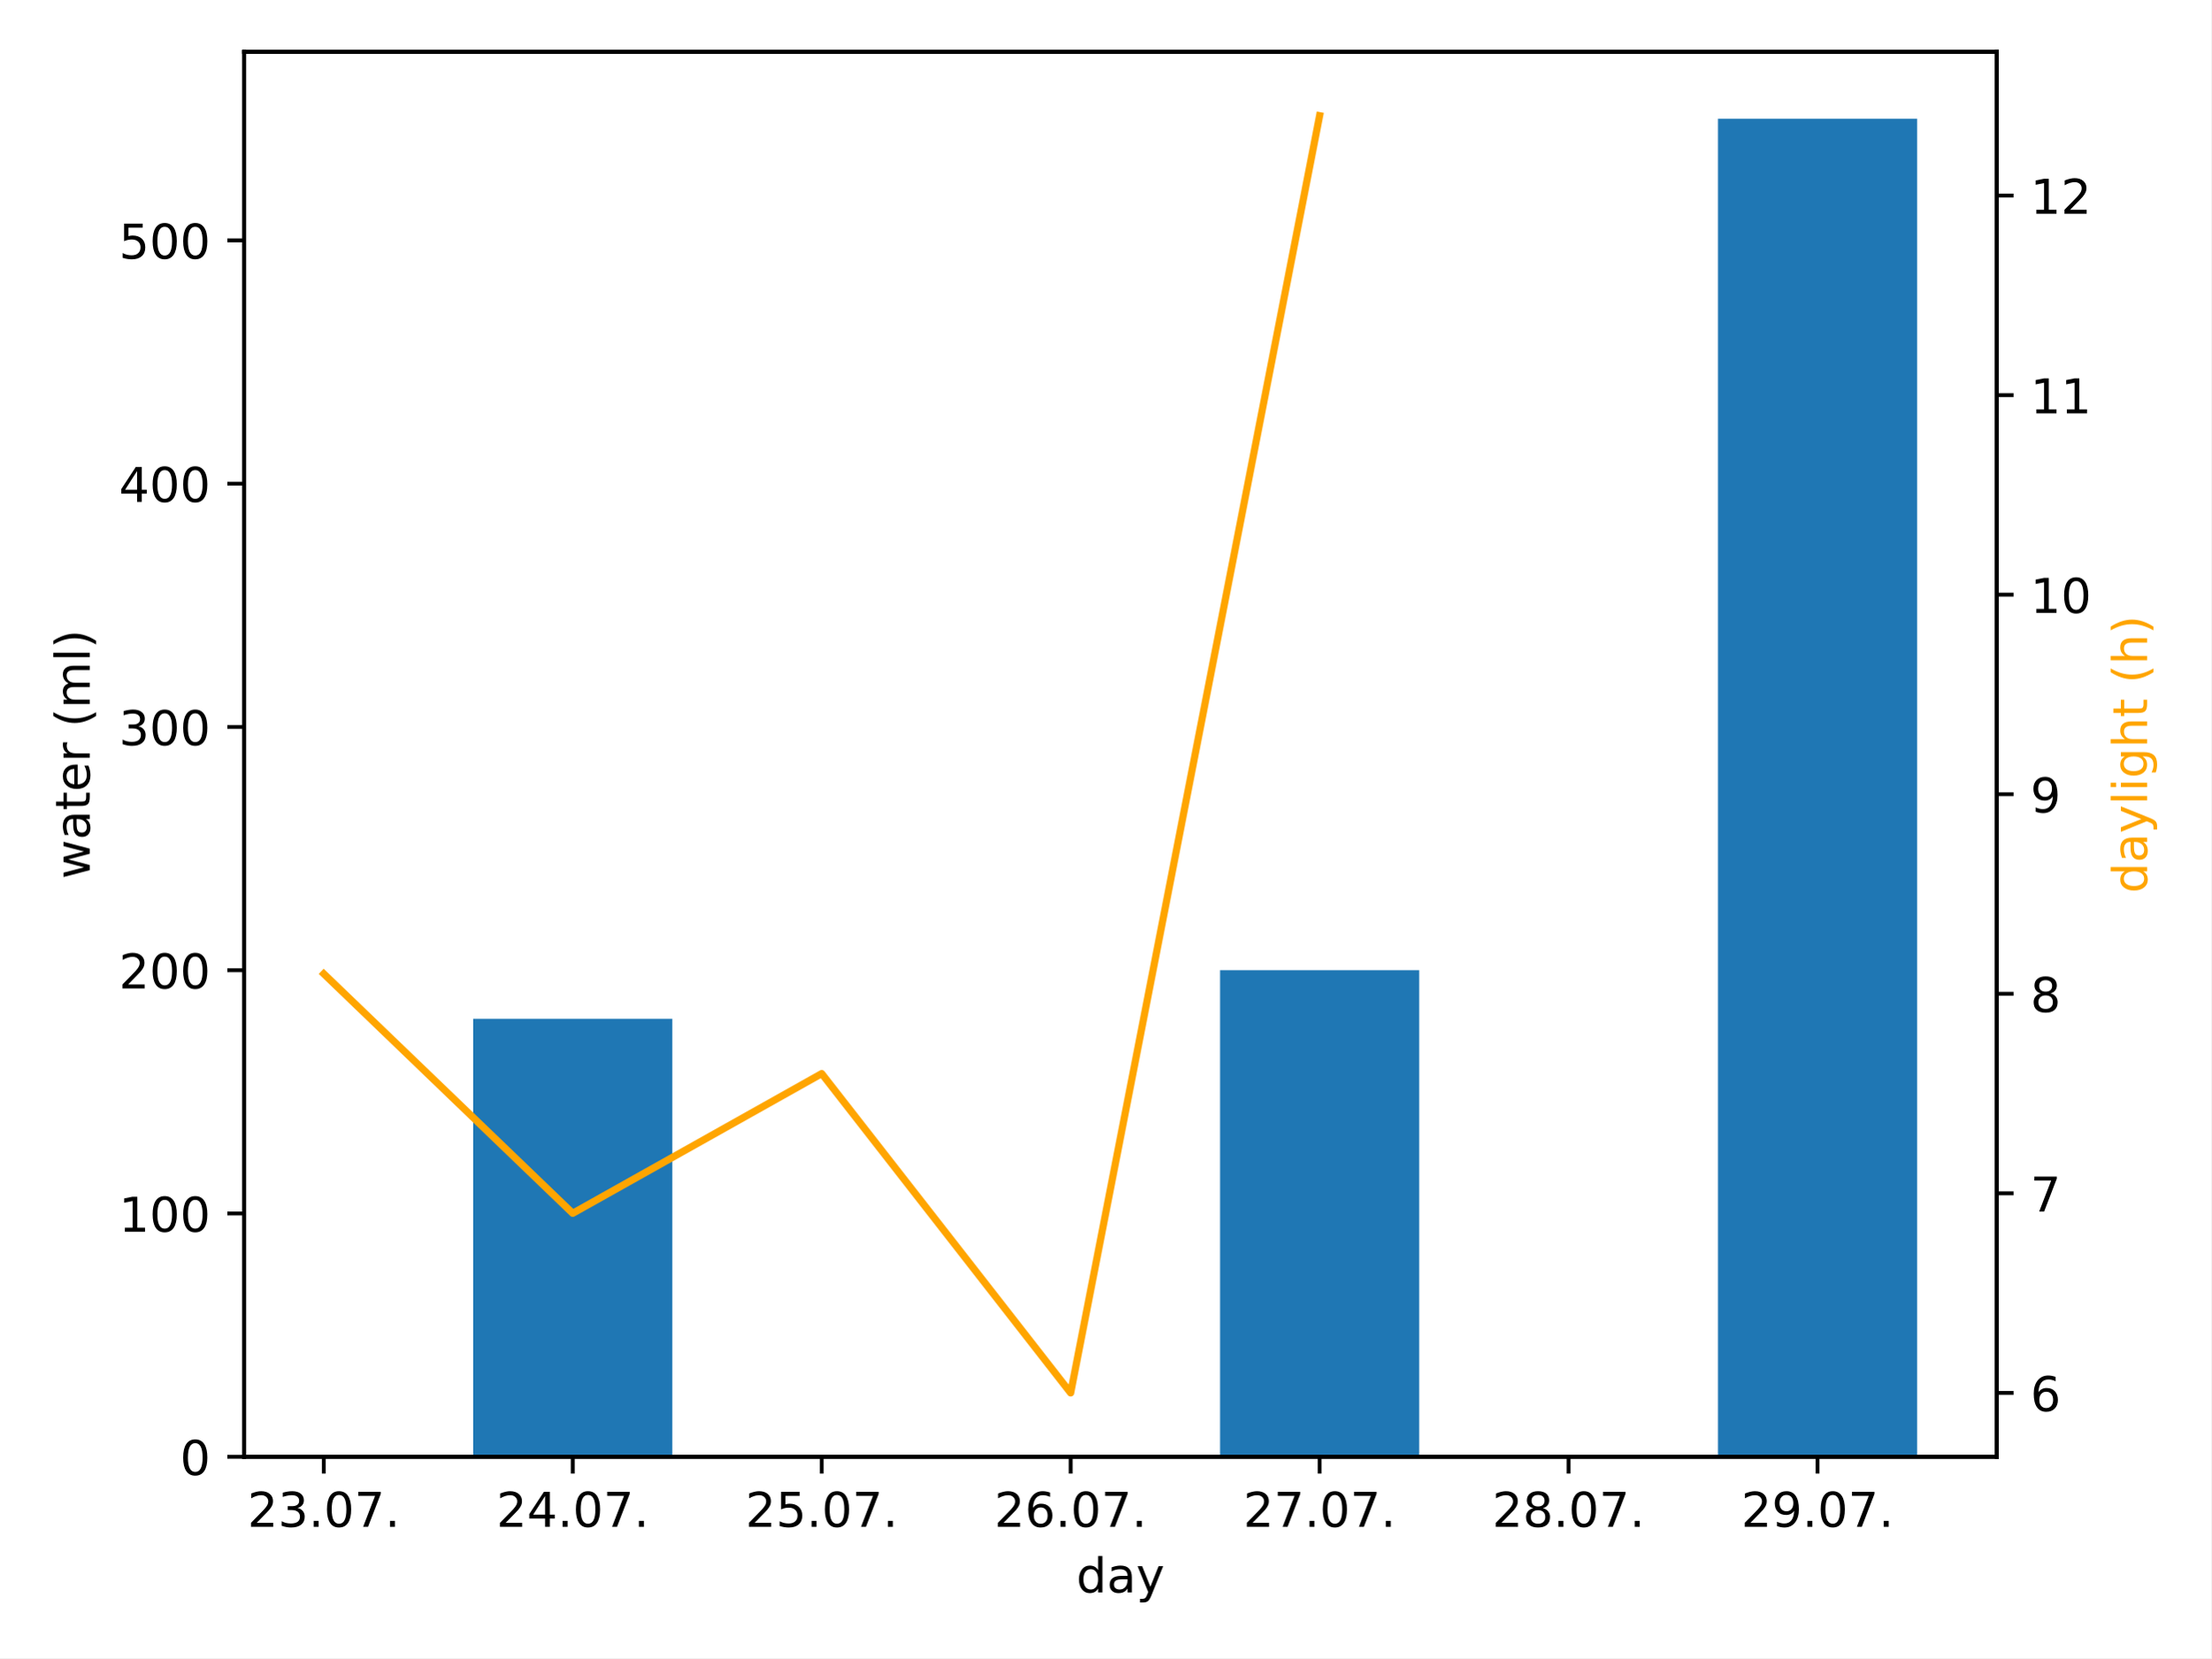
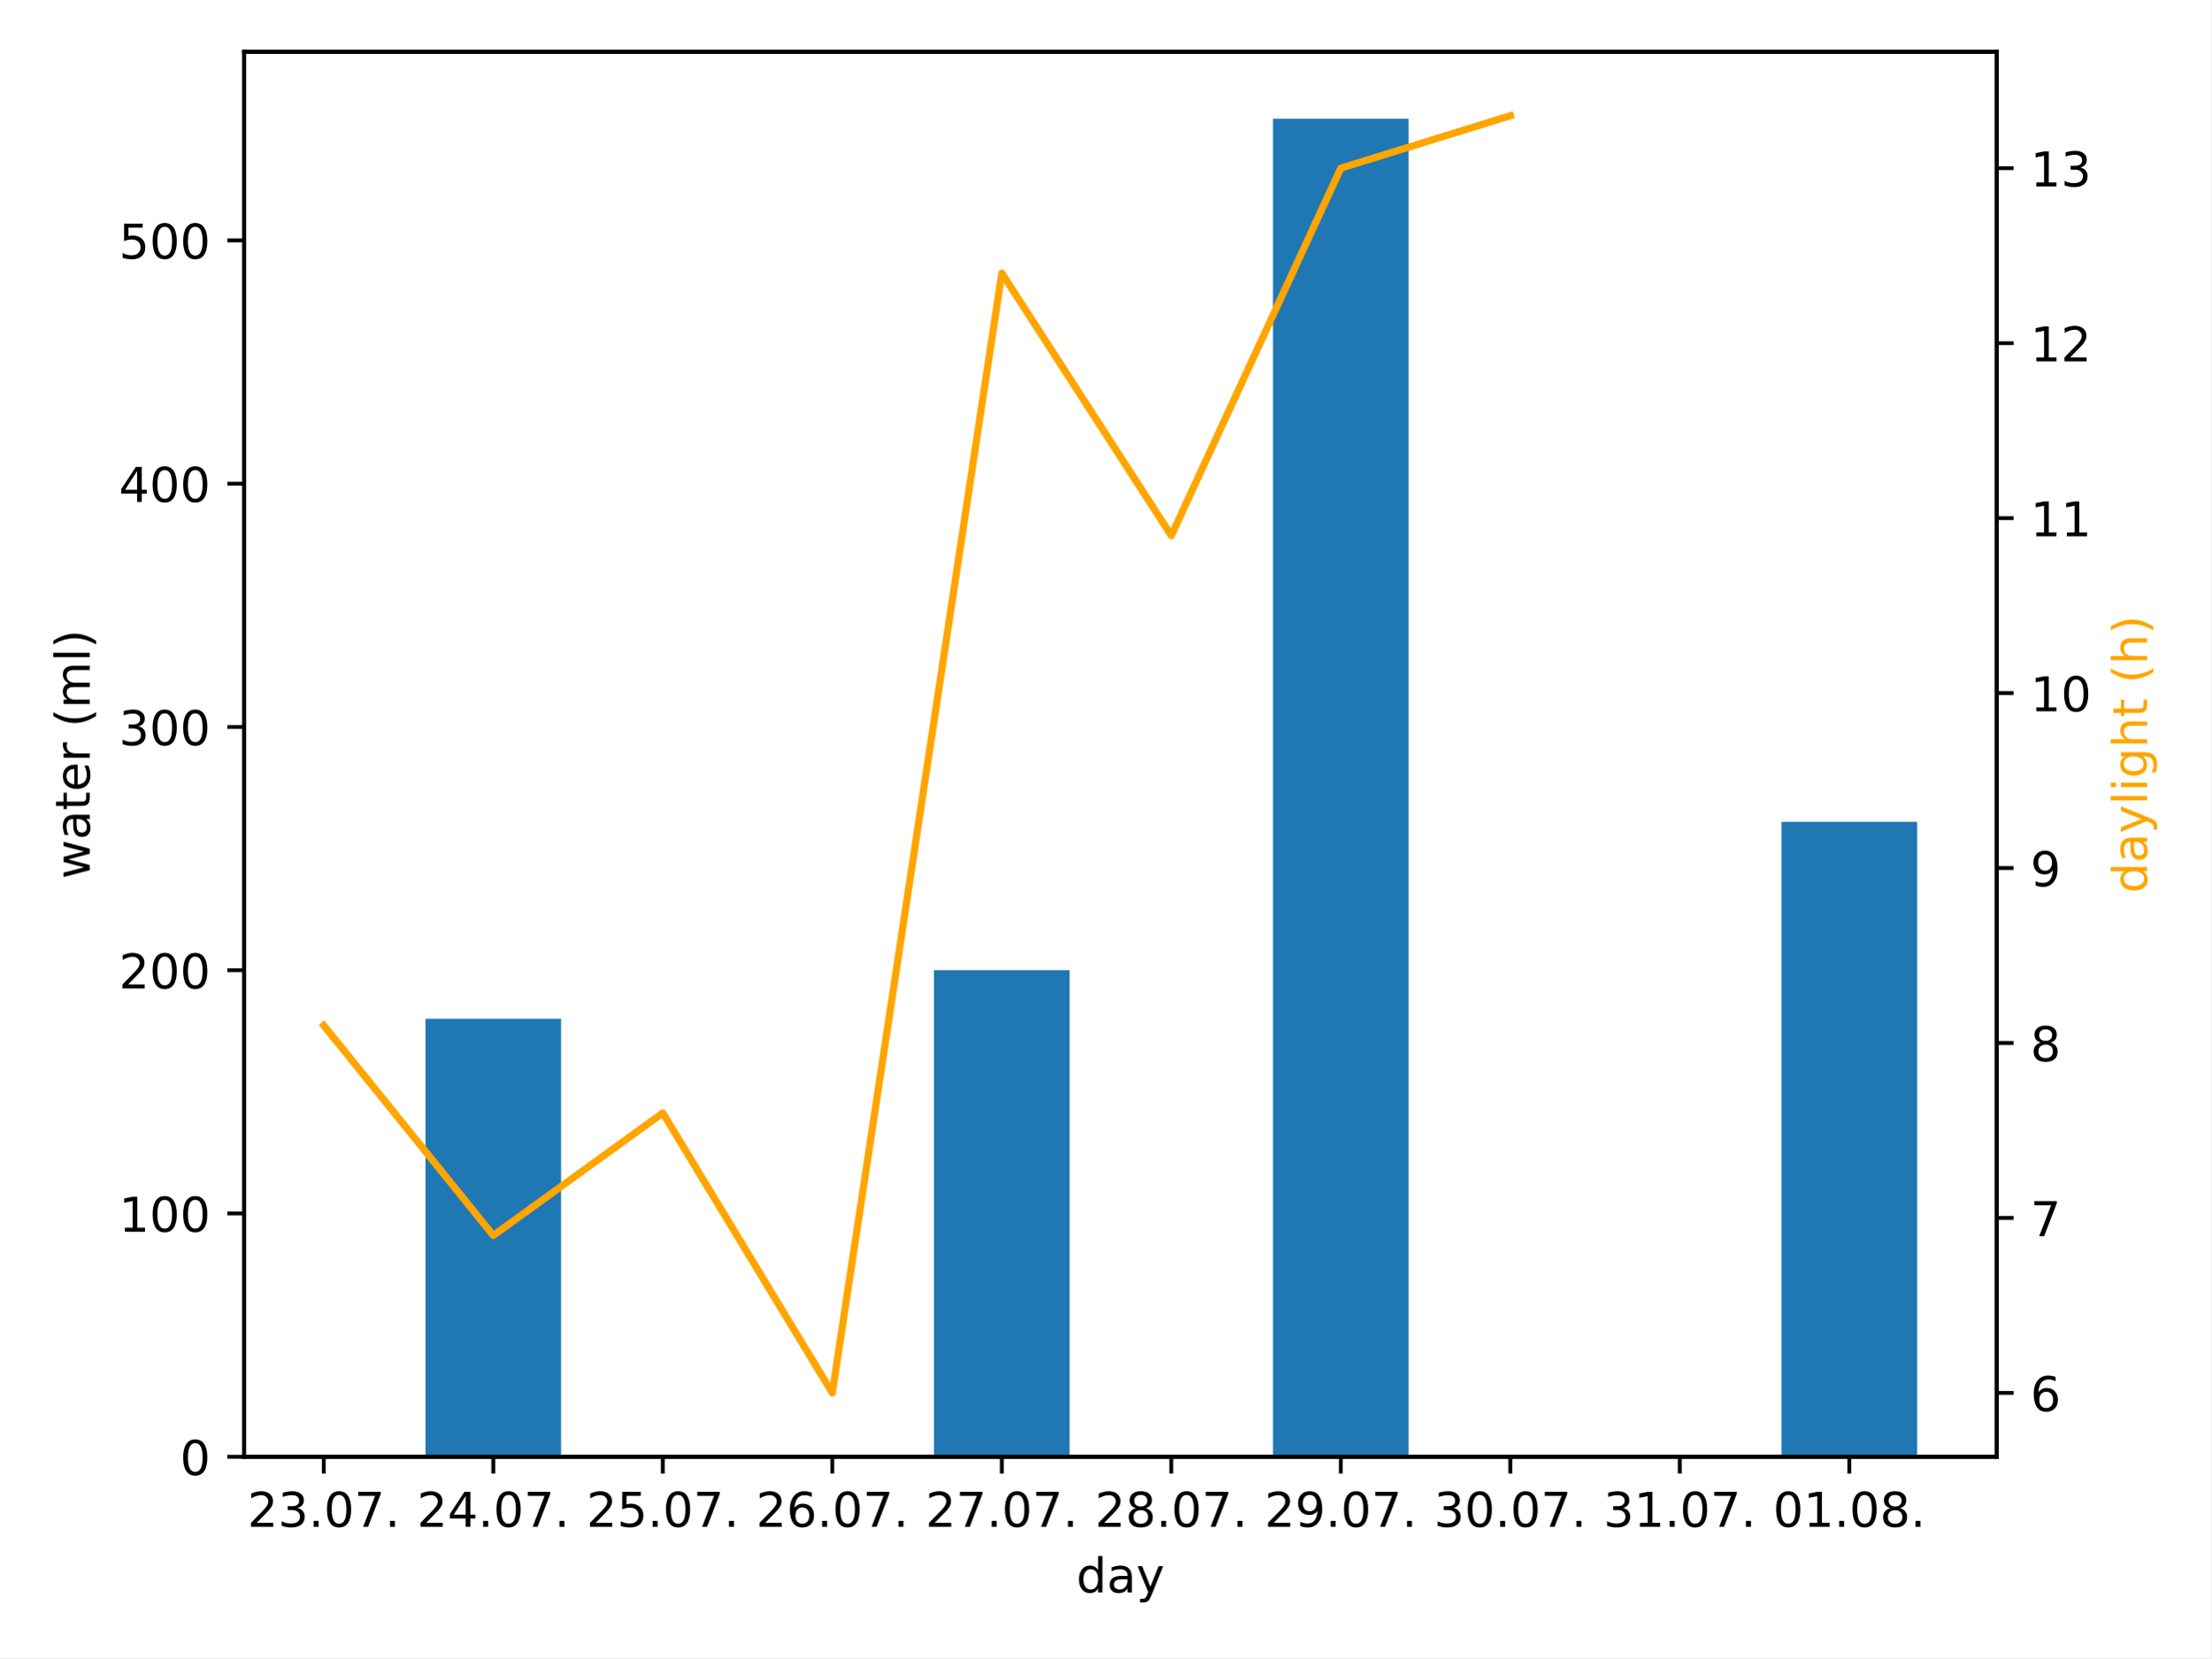
<svg xmlns="http://www.w3.org/2000/svg" xmlns:xlink="http://www.w3.org/1999/xlink" height="345.6pt" version="1.1" viewBox="0 0 460.8 345.6" width="460.8pt">
  <defs>
    <style type="text/css">
*{stroke-linecap:butt;stroke-linejoin:round;}
  </style>
  </defs>
  <g id="figure_1">
    <g id="patch_1">
      <path d="M 0 345.6  L 460.8 345.6  L 460.8 0  L 0 0  z " style="fill:#ffffff;" />
    </g>
    <g id="axes_1">
      <g id="patch_2">
        <path d="M 50.87 303.64  L 416.14 303.64  L 416.14 10.8  L 50.87 10.8  z " style="fill:#ffffff;" />
      </g>
      <g id="patch_3">
-         <path clip-path="url(#pcac4a8ce30)" d="M 98.604 303.64  L 140.112 303.64  L 140.112 212.365  L 98.604 212.365  z " style="fill:#1f77b4;" />
+         <path clip-path="url(#paf6e31e903)" d="M 88.669 303.64  L 116.929 303.64  L 116.929 212.365  L 88.669 212.365  z " style="fill:#1f77b4;" />
      </g>
      <g id="patch_4">
-         <path clip-path="url(#pcac4a8ce30)" d="M 254.259 303.64  L 295.767 303.64  L 295.767 202.224  L 254.259 202.224  z " style="fill:#1f77b4;" />
+         <path clip-path="url(#paf6e31e903)" d="M 194.646 303.64  L 222.907 303.64  L 222.907 202.224  L 194.646 202.224  z " style="fill:#1f77b4;" />
      </g>
      <g id="patch_5">
-         <path clip-path="url(#pcac4a8ce30)" d="M 358.029 303.64  L 399.537 303.64  L 399.537 24.745  L 358.029 24.745  z " style="fill:#1f77b4;" />
+         <path clip-path="url(#paf6e31e903)" d="M 265.298 303.64  L 293.559 303.64  L 293.559 24.745  L 265.298 24.745  z " style="fill:#1f77b4;" />
+       </g>
+       <g id="patch_6">
+         <path clip-path="url(#paf6e31e903)" d="M 371.276 303.64  L 399.537 303.64  L 399.537 171.292  L 371.276 171.292  z " style="fill:#1f77b4;" />
      </g>
      <g id="matplotlib.axis_1">
        <g id="xtick_1">
          <g id="line2d_1">
            <defs>
-               <path d="M 0 0  L 0 3.5  " id="mfd731be274" style="stroke:#000000;stroke-width:0.8;" />
-             </defs>
-             <g>
-               <use style="stroke:#000000;stroke-width:0.8;" x="67.473" xlink:href="#mfd731be274" y="303.64" />
+               <path d="M 0 0  L 0 3.5  " id="me247f7833a" style="stroke:#000000;stroke-width:0.8;" />
+             </defs>
+             <g>
+               <use style="stroke:#000000;stroke-width:0.8;" x="67.473" xlink:href="#me247f7833a" y="303.64" />
            </g>
          </g>
          <g id="text_1">
            <defs>
              <path d="M 19.188 8.297  L 53.609 8.297  L 53.609 0  L 7.328 0  L 7.328 8.297  Q 12.938 14.109 22.625 23.891  Q 32.328 33.688 34.812 36.531  Q 39.547 41.844 41.422 45.531  Q 43.312 49.219 43.312 52.781  Q 43.312 58.594 39.234 62.25  Q 35.156 65.922 28.609 65.922  Q 23.969 65.922 18.812 64.312  Q 13.672 62.703 7.812 59.422  L 7.812 69.391  Q 13.766 71.781 18.938 73  Q 24.125 74.219 28.422 74.219  Q 39.75 74.219 46.484 68.547  Q 53.219 62.891 53.219 53.422  Q 53.219 48.922 51.531 44.891  Q 49.859 40.875 45.406 35.406  Q 44.188 33.984 37.641 27.219  Q 31.109 20.453 19.188 8.297  z " id="DejaVuSans-50" />
              <path d="M 40.578 39.312  Q 47.656 37.797 51.625 33  Q 55.609 28.219 55.609 21.188  Q 55.609 10.406 48.188 4.484  Q 40.766 -1.422 27.094 -1.422  Q 22.516 -1.422 17.656 -0.516  Q 12.797 0.391 7.625 2.203  L 7.625 11.719  Q 11.719 9.328 16.594 8.109  Q 21.484 6.891 26.812 6.891  Q 36.078 6.891 40.938 10.547  Q 45.797 14.203 45.797 21.188  Q 45.797 27.641 41.281 31.266  Q 36.766 34.906 28.719 34.906  L 20.219 34.906  L 20.219 43.016  L 29.109 43.016  Q 36.375 43.016 40.234 45.922  Q 44.094 48.828 44.094 54.297  Q 44.094 59.906 40.109 62.906  Q 36.141 65.922 28.719 65.922  Q 24.656 65.922 20.016 65.031  Q 15.375 64.156 9.812 62.312  L 9.812 71.094  Q 15.438 72.656 20.344 73.438  Q 25.25 74.219 29.594 74.219  Q 40.828 74.219 47.359 69.109  Q 53.906 64.016 53.906 55.328  Q 53.906 49.266 50.438 45.094  Q 46.969 40.922 40.578 39.312  z " id="DejaVuSans-51" />
              <path d="M 10.688 12.406  L 21 12.406  L 21 0  L 10.688 0  z " id="DejaVuSans-46" />
              <path d="M 31.781 66.406  Q 24.172 66.406 20.328 58.906  Q 16.5 51.422 16.5 36.375  Q 16.5 21.391 20.328 13.891  Q 24.172 6.391 31.781 6.391  Q 39.453 6.391 43.281 13.891  Q 47.125 21.391 47.125 36.375  Q 47.125 51.422 43.281 58.906  Q 39.453 66.406 31.781 66.406  z M 31.781 74.219  Q 44.047 74.219 50.516 64.516  Q 56.984 54.828 56.984 36.375  Q 56.984 17.969 50.516 8.266  Q 44.047 -1.422 31.781 -1.422  Q 19.531 -1.422 13.062 8.266  Q 6.594 17.969 6.594 36.375  Q 6.594 54.828 13.062 64.516  Q 19.531 74.219 31.781 74.219  z " id="DejaVuSans-48" />
              <path d="M 8.203 72.906  L 55.078 72.906  L 55.078 68.703  L 28.609 0  L 18.312 0  L 43.219 64.594  L 8.203 64.594  z " id="DejaVuSans-55" />
            </defs>
            <g transform="translate(51.57006 318.2384)scale(0.1 -0.1)">
              <use xlink:href="#DejaVuSans-50" />
              <use x="63.623" xlink:href="#DejaVuSans-51" />
              <use x="127.246" xlink:href="#DejaVuSans-46" />
              <use x="159.033" xlink:href="#DejaVuSans-48" />
              <use x="222.656" xlink:href="#DejaVuSans-55" />
              <use x="286.279" xlink:href="#DejaVuSans-46" />
            </g>
          </g>
        </g>
        <g id="xtick_2">
          <g id="line2d_2">
            <g>
-               <use style="stroke:#000000;stroke-width:0.8;" x="119.358" xlink:href="#mfd731be274" y="303.64" />
+               <use style="stroke:#000000;stroke-width:0.8;" x="102.799" xlink:href="#me247f7833a" y="303.64" />
            </g>
          </g>
          <g id="text_2">
            <defs>
              <path d="M 37.797 64.312  L 12.891 25.391  L 37.797 25.391  z M 35.203 72.906  L 47.609 72.906  L 47.609 25.391  L 58.016 25.391  L 58.016 17.188  L 47.609 17.188  L 47.609 0  L 37.797 0  L 37.797 17.188  L 4.891 17.188  L 4.891 26.703  z " id="DejaVuSans-52" />
            </defs>
-             <g transform="translate(103.455 318.2384)scale(0.1 -0.1)">
+             <g transform="translate(86.89598 318.2384)scale(0.1 -0.1)">
              <use xlink:href="#DejaVuSans-50" />
              <use x="63.623" xlink:href="#DejaVuSans-52" />
              <use x="127.246" xlink:href="#DejaVuSans-46" />
              <use x="159.033" xlink:href="#DejaVuSans-48" />
              <use x="222.656" xlink:href="#DejaVuSans-55" />
              <use x="286.279" xlink:href="#DejaVuSans-46" />
            </g>
          </g>
        </g>
        <g id="xtick_3">
          <g id="line2d_3">
            <g>
-               <use style="stroke:#000000;stroke-width:0.8;" x="171.243" xlink:href="#mfd731be274" y="303.64" />
+               <use style="stroke:#000000;stroke-width:0.8;" x="138.125" xlink:href="#me247f7833a" y="303.64" />
            </g>
          </g>
          <g id="text_3">
            <defs>
              <path d="M 10.797 72.906  L 49.516 72.906  L 49.516 64.594  L 19.828 64.594  L 19.828 46.734  Q 21.969 47.469 24.109 47.828  Q 26.266 48.188 28.422 48.188  Q 40.625 48.188 47.75 41.5  Q 54.891 34.812 54.891 23.391  Q 54.891 11.625 47.562 5.094  Q 40.234 -1.422 26.906 -1.422  Q 22.312 -1.422 17.547 -0.641  Q 12.797 0.141 7.719 1.703  L 7.719 11.625  Q 12.109 9.234 16.797 8.062  Q 21.484 6.891 26.703 6.891  Q 35.156 6.891 40.078 11.328  Q 45.016 15.766 45.016 23.391  Q 45.016 31 40.078 35.438  Q 35.156 39.891 26.703 39.891  Q 22.75 39.891 18.812 39.016  Q 14.891 38.141 10.797 36.281  z " id="DejaVuSans-53" />
            </defs>
-             <g transform="translate(155.3399 318.2384)scale(0.1 -0.1)">
+             <g transform="translate(122.2219 318.2384)scale(0.1 -0.1)">
              <use xlink:href="#DejaVuSans-50" />
              <use x="63.623" xlink:href="#DejaVuSans-53" />
              <use x="127.246" xlink:href="#DejaVuSans-46" />
              <use x="159.033" xlink:href="#DejaVuSans-48" />
              <use x="222.656" xlink:href="#DejaVuSans-55" />
              <use x="286.279" xlink:href="#DejaVuSans-46" />
            </g>
          </g>
        </g>
        <g id="xtick_4">
          <g id="line2d_4">
            <g>
-               <use style="stroke:#000000;stroke-width:0.8;" x="223.128" xlink:href="#mfd731be274" y="303.64" />
+               <use style="stroke:#000000;stroke-width:0.8;" x="173.451" xlink:href="#me247f7833a" y="303.64" />
            </g>
          </g>
          <g id="text_4">
            <defs>
              <path d="M 33.016 40.375  Q 26.375 40.375 22.484 35.828  Q 18.609 31.297 18.609 23.391  Q 18.609 15.531 22.484 10.953  Q 26.375 6.391 33.016 6.391  Q 39.656 6.391 43.531 10.953  Q 47.406 15.531 47.406 23.391  Q 47.406 31.297 43.531 35.828  Q 39.656 40.375 33.016 40.375  z M 52.594 71.297  L 52.594 62.312  Q 48.875 64.062 45.094 64.984  Q 41.312 65.922 37.594 65.922  Q 27.828 65.922 22.672 59.328  Q 17.531 52.734 16.797 39.406  Q 19.672 43.656 24.016 45.922  Q 28.375 48.188 33.594 48.188  Q 44.578 48.188 50.953 41.516  Q 57.328 34.859 57.328 23.391  Q 57.328 12.156 50.688 5.359  Q 44.047 -1.422 33.016 -1.422  Q 20.359 -1.422 13.672 8.266  Q 6.984 17.969 6.984 36.375  Q 6.984 53.656 15.188 63.938  Q 23.391 74.219 37.203 74.219  Q 40.922 74.219 44.703 73.484  Q 48.484 72.75 52.594 71.297  z " id="DejaVuSans-54" />
            </defs>
-             <g transform="translate(207.2249 318.2384)scale(0.1 -0.1)">
+             <g transform="translate(157.5478 318.2384)scale(0.1 -0.1)">
              <use xlink:href="#DejaVuSans-50" />
              <use x="63.623" xlink:href="#DejaVuSans-54" />
              <use x="127.246" xlink:href="#DejaVuSans-46" />
              <use x="159.033" xlink:href="#DejaVuSans-48" />
              <use x="222.656" xlink:href="#DejaVuSans-55" />
              <use x="286.279" xlink:href="#DejaVuSans-46" />
            </g>
          </g>
        </g>
        <g id="xtick_5">
          <g id="line2d_5">
            <g>
-               <use style="stroke:#000000;stroke-width:0.8;" x="275.013" xlink:href="#mfd731be274" y="303.64" />
+               <use style="stroke:#000000;stroke-width:0.8;" x="208.777" xlink:href="#me247f7833a" y="303.64" />
            </g>
          </g>
          <g id="text_5">
-             <g transform="translate(259.1098 318.2384)scale(0.1 -0.1)">
+             <g transform="translate(192.8737 318.2384)scale(0.1 -0.1)">
              <use xlink:href="#DejaVuSans-50" />
              <use x="63.623" xlink:href="#DejaVuSans-55" />
              <use x="127.246" xlink:href="#DejaVuSans-46" />
              <use x="159.033" xlink:href="#DejaVuSans-48" />
              <use x="222.656" xlink:href="#DejaVuSans-55" />
              <use x="286.279" xlink:href="#DejaVuSans-46" />
            </g>
          </g>
        </g>
        <g id="xtick_6">
          <g id="line2d_6">
            <g>
-               <use style="stroke:#000000;stroke-width:0.8;" x="326.898" xlink:href="#mfd731be274" y="303.64" />
+               <use style="stroke:#000000;stroke-width:0.8;" x="244.103" xlink:href="#me247f7833a" y="303.64" />
            </g>
          </g>
          <g id="text_6">
            <defs>
              <path d="M 31.781 34.625  Q 24.75 34.625 20.719 30.859  Q 16.703 27.094 16.703 20.516  Q 16.703 13.922 20.719 10.156  Q 24.75 6.391 31.781 6.391  Q 38.812 6.391 42.859 10.172  Q 46.922 13.969 46.922 20.516  Q 46.922 27.094 42.891 30.859  Q 38.875 34.625 31.781 34.625  z M 21.922 38.812  Q 15.578 40.375 12.031 44.719  Q 8.5 49.078 8.5 55.328  Q 8.5 64.062 14.719 69.141  Q 20.953 74.219 31.781 74.219  Q 42.672 74.219 48.875 69.141  Q 55.078 64.062 55.078 55.328  Q 55.078 49.078 51.531 44.719  Q 48 40.375 41.703 38.812  Q 48.828 37.156 52.797 32.312  Q 56.781 27.484 56.781 20.516  Q 56.781 9.906 50.312 4.234  Q 43.844 -1.422 31.781 -1.422  Q 19.734 -1.422 13.25 4.234  Q 6.781 9.906 6.781 20.516  Q 6.781 27.484 10.781 32.312  Q 14.797 37.156 21.922 38.812  z M 18.312 54.391  Q 18.312 48.734 21.844 45.562  Q 25.391 42.391 31.781 42.391  Q 38.141 42.391 41.719 45.562  Q 45.312 48.734 45.312 54.391  Q 45.312 60.062 41.719 63.234  Q 38.141 66.406 31.781 66.406  Q 25.391 66.406 21.844 63.234  Q 18.312 60.062 18.312 54.391  z " id="DejaVuSans-56" />
            </defs>
-             <g transform="translate(310.9948 318.2384)scale(0.1 -0.1)">
+             <g transform="translate(228.1997 318.2384)scale(0.1 -0.1)">
              <use xlink:href="#DejaVuSans-50" />
              <use x="63.623" xlink:href="#DejaVuSans-56" />
              <use x="127.246" xlink:href="#DejaVuSans-46" />
              <use x="159.033" xlink:href="#DejaVuSans-48" />
              <use x="222.656" xlink:href="#DejaVuSans-55" />
              <use x="286.279" xlink:href="#DejaVuSans-46" />
            </g>
          </g>
        </g>
        <g id="xtick_7">
          <g id="line2d_7">
            <g>
-               <use style="stroke:#000000;stroke-width:0.8;" x="378.783" xlink:href="#mfd731be274" y="303.64" />
+               <use style="stroke:#000000;stroke-width:0.8;" x="279.429" xlink:href="#me247f7833a" y="303.64" />
            </g>
          </g>
          <g id="text_7">
            <defs>
              <path d="M 10.984 1.516  L 10.984 10.5  Q 14.703 8.734 18.5 7.812  Q 22.312 6.891 25.984 6.891  Q 35.75 6.891 40.891 13.453  Q 46.047 20.016 46.781 33.406  Q 43.953 29.203 39.594 26.953  Q 35.25 24.703 29.984 24.703  Q 19.047 24.703 12.672 31.312  Q 6.297 37.938 6.297 49.422  Q 6.297 60.641 12.938 67.422  Q 19.578 74.219 30.609 74.219  Q 43.266 74.219 49.922 64.516  Q 56.594 54.828 56.594 36.375  Q 56.594 19.141 48.406 8.859  Q 40.234 -1.422 26.422 -1.422  Q 22.703 -1.422 18.891 -0.688  Q 15.094 0.047 10.984 1.516  z M 30.609 32.422  Q 37.25 32.422 41.125 36.953  Q 45.016 41.5 45.016 49.422  Q 45.016 57.281 41.125 61.844  Q 37.25 66.406 30.609 66.406  Q 23.969 66.406 20.094 61.844  Q 16.219 57.281 16.219 49.422  Q 16.219 41.5 20.094 36.953  Q 23.969 32.422 30.609 32.422  z " id="DejaVuSans-57" />
            </defs>
-             <g transform="translate(362.8797 318.2384)scale(0.1 -0.1)">
+             <g transform="translate(263.5256 318.2384)scale(0.1 -0.1)">
              <use xlink:href="#DejaVuSans-50" />
              <use x="63.623" xlink:href="#DejaVuSans-57" />
              <use x="127.246" xlink:href="#DejaVuSans-46" />
              <use x="159.033" xlink:href="#DejaVuSans-48" />
              <use x="222.656" xlink:href="#DejaVuSans-55" />
              <use x="286.279" xlink:href="#DejaVuSans-46" />
            </g>
          </g>
        </g>
-         <g id="text_8">
+         <g id="xtick_8">
+           <g id="line2d_8">
+             <g>
+               <use style="stroke:#000000;stroke-width:0.8;" x="314.755" xlink:href="#me247f7833a" y="303.64" />
+             </g>
+           </g>
+           <g id="text_8">
+             <g transform="translate(298.8515 318.2384)scale(0.1 -0.1)">
+               <use xlink:href="#DejaVuSans-51" />
+               <use x="63.623" xlink:href="#DejaVuSans-48" />
+               <use x="127.246" xlink:href="#DejaVuSans-46" />
+               <use x="159.033" xlink:href="#DejaVuSans-48" />
+               <use x="222.656" xlink:href="#DejaVuSans-55" />
+               <use x="286.279" xlink:href="#DejaVuSans-46" />
+             </g>
+           </g>
+         </g>
+         <g id="xtick_9">
+           <g id="line2d_9">
+             <g>
+               <use style="stroke:#000000;stroke-width:0.8;" x="350.081" xlink:href="#me247f7833a" y="303.64" />
+             </g>
+           </g>
+           <g id="text_9">
+             <defs>
+               <path d="M 12.406 8.297  L 28.516 8.297  L 28.516 63.922  L 10.984 60.406  L 10.984 69.391  L 28.422 72.906  L 38.281 72.906  L 38.281 8.297  L 54.391 8.297  L 54.391 0  L 12.406 0  z " id="DejaVuSans-49" />
+             </defs>
+             <g transform="translate(334.1774 318.2384)scale(0.1 -0.1)">
+               <use xlink:href="#DejaVuSans-51" />
+               <use x="63.623" xlink:href="#DejaVuSans-49" />
+               <use x="127.246" xlink:href="#DejaVuSans-46" />
+               <use x="159.033" xlink:href="#DejaVuSans-48" />
+               <use x="222.656" xlink:href="#DejaVuSans-55" />
+               <use x="286.279" xlink:href="#DejaVuSans-46" />
+             </g>
+           </g>
+         </g>
+         <g id="xtick_10">
+           <g id="line2d_10">
+             <g>
+               <use style="stroke:#000000;stroke-width:0.8;" x="385.406" xlink:href="#me247f7833a" y="303.64" />
+             </g>
+           </g>
+           <g id="text_10">
+             <g transform="translate(369.5033 318.2384)scale(0.1 -0.1)">
+               <use xlink:href="#DejaVuSans-48" />
+               <use x="63.623" xlink:href="#DejaVuSans-49" />
+               <use x="127.246" xlink:href="#DejaVuSans-46" />
+               <use x="159.033" xlink:href="#DejaVuSans-48" />
+               <use x="222.656" xlink:href="#DejaVuSans-56" />
+               <use x="286.279" xlink:href="#DejaVuSans-46" />
+             </g>
+           </g>
+         </g>
+         <g id="text_11">
          <defs>
            <path d="M 45.406 46.391  L 45.406 75.984  L 54.391 75.984  L 54.391 0  L 45.406 0  L 45.406 8.203  Q 42.578 3.328 38.25 0.953  Q 33.938 -1.422 27.875 -1.422  Q 17.969 -1.422 11.734 6.484  Q 5.516 14.406 5.516 27.297  Q 5.516 40.188 11.734 48.094  Q 17.969 56 27.875 56  Q 33.938 56 38.25 53.625  Q 42.578 51.266 45.406 46.391  z M 14.797 27.297  Q 14.797 17.391 18.875 11.75  Q 22.953 6.109 30.078 6.109  Q 37.203 6.109 41.297 11.75  Q 45.406 17.391 45.406 27.297  Q 45.406 37.203 41.297 42.844  Q 37.203 48.484 30.078 48.484  Q 22.953 48.484 18.875 42.844  Q 14.797 37.203 14.797 27.297  z " id="DejaVuSans-100" />
            <path d="M 34.281 27.484  Q 23.391 27.484 19.188 25  Q 14.984 22.516 14.984 16.5  Q 14.984 11.719 18.141 8.906  Q 21.297 6.109 26.703 6.109  Q 34.188 6.109 38.703 11.406  Q 43.219 16.703 43.219 25.484  L 43.219 27.484  z M 52.203 31.203  L 52.203 0  L 43.219 0  L 43.219 8.297  Q 40.141 3.328 35.547 0.953  Q 30.953 -1.422 24.312 -1.422  Q 15.922 -1.422 10.953 3.297  Q 6 8.016 6 15.922  Q 6 25.141 12.172 29.828  Q 18.359 34.516 30.609 34.516  L 43.219 34.516  L 43.219 35.406  Q 43.219 41.609 39.141 45  Q 35.062 48.391 27.688 48.391  Q 23 48.391 18.547 47.266  Q 14.109 46.141 10.016 43.891  L 10.016 52.203  Q 14.938 54.109 19.578 55.047  Q 24.219 56 28.609 56  Q 40.484 56 46.344 49.844  Q 52.203 43.703 52.203 31.203  z " id="DejaVuSans-97" />
            <path d="M 32.172 -5.078  Q 28.375 -14.844 24.75 -17.812  Q 21.141 -20.797 15.094 -20.797  L 7.906 -20.797  L 7.906 -13.281  L 13.188 -13.281  Q 16.891 -13.281 18.938 -11.516  Q 21 -9.766 23.484 -3.219  L 25.094 0.875  L 2.984 54.688  L 12.5 54.688  L 29.594 11.922  L 46.688 54.688  L 56.203 54.688  z " id="DejaVuSans-121" />
          </defs>
          <g transform="translate(224.3073 331.9166)scale(0.1 -0.1)">
            <use xlink:href="#DejaVuSans-100" />
            <use x="63.477" xlink:href="#DejaVuSans-97" />
            <use x="124.756" xlink:href="#DejaVuSans-121" />
          </g>
        </g>
      </g>
      <g id="matplotlib.axis_2">
        <g id="ytick_1">
-           <g id="line2d_8">
-             <defs>
-               <path d="M 0 0  L -3.5 0  " id="md97f3ccd9b" style="stroke:#000000;stroke-width:0.8;" />
-             </defs>
-             <g>
-               <use style="stroke:#000000;stroke-width:0.8;" x="50.87" xlink:href="#md97f3ccd9b" y="303.64" />
-             </g>
-           </g>
-           <g id="text_9">
+           <g id="line2d_11">
+             <defs>
+               <path d="M 0 0  L -3.5 0  " id="m24d0535dc9" style="stroke:#000000;stroke-width:0.8;" />
+             </defs>
+             <g>
+               <use style="stroke:#000000;stroke-width:0.8;" x="50.87" xlink:href="#m24d0535dc9" y="303.64" />
+             </g>
+           </g>
+           <g id="text_12">
            <g transform="translate(37.5075 307.4392)scale(0.1 -0.1)">
              <use xlink:href="#DejaVuSans-48" />
            </g>
          </g>
        </g>
        <g id="ytick_2">
-           <g id="line2d_9">
-             <g>
-               <use style="stroke:#000000;stroke-width:0.8;" x="50.87" xlink:href="#md97f3ccd9b" y="252.932" />
-             </g>
-           </g>
-           <g id="text_10">
-             <defs>
-               <path d="M 12.406 8.297  L 28.516 8.297  L 28.516 63.922  L 10.984 60.406  L 10.984 69.391  L 28.422 72.906  L 38.281 72.906  L 38.281 8.297  L 54.391 8.297  L 54.391 0  L 12.406 0  z " id="DejaVuSans-49" />
-             </defs>
+           <g id="line2d_12">
+             <g>
+               <use style="stroke:#000000;stroke-width:0.8;" x="50.87" xlink:href="#m24d0535dc9" y="252.932" />
+             </g>
+           </g>
+           <g id="text_13">
            <g transform="translate(24.7825 256.731)scale(0.1 -0.1)">
              <use xlink:href="#DejaVuSans-49" />
              <use x="63.623" xlink:href="#DejaVuSans-48" />
              <use x="127.246" xlink:href="#DejaVuSans-48" />
            </g>
          </g>
        </g>
        <g id="ytick_3">
-           <g id="line2d_10">
-             <g>
-               <use style="stroke:#000000;stroke-width:0.8;" x="50.87" xlink:href="#md97f3ccd9b" y="202.224" />
-             </g>
-           </g>
-           <g id="text_11">
+           <g id="line2d_13">
+             <g>
+               <use style="stroke:#000000;stroke-width:0.8;" x="50.87" xlink:href="#m24d0535dc9" y="202.224" />
+             </g>
+           </g>
+           <g id="text_14">
            <g transform="translate(24.7825 206.0228)scale(0.1 -0.1)">
              <use xlink:href="#DejaVuSans-50" />
              <use x="63.623" xlink:href="#DejaVuSans-48" />
              <use x="127.246" xlink:href="#DejaVuSans-48" />
            </g>
          </g>
        </g>
        <g id="ytick_4">
-           <g id="line2d_11">
-             <g>
-               <use style="stroke:#000000;stroke-width:0.8;" x="50.87" xlink:href="#md97f3ccd9b" y="151.515" />
-             </g>
-           </g>
-           <g id="text_12">
+           <g id="line2d_14">
+             <g>
+               <use style="stroke:#000000;stroke-width:0.8;" x="50.87" xlink:href="#m24d0535dc9" y="151.515" />
+             </g>
+           </g>
+           <g id="text_15">
            <g transform="translate(24.7825 155.3145)scale(0.1 -0.1)">
              <use xlink:href="#DejaVuSans-51" />
              <use x="63.623" xlink:href="#DejaVuSans-48" />
              <use x="127.246" xlink:href="#DejaVuSans-48" />
            </g>
          </g>
        </g>
        <g id="ytick_5">
-           <g id="line2d_12">
-             <g>
-               <use style="stroke:#000000;stroke-width:0.8;" x="50.87" xlink:href="#md97f3ccd9b" y="100.807" />
-             </g>
-           </g>
-           <g id="text_13">
+           <g id="line2d_15">
+             <g>
+               <use style="stroke:#000000;stroke-width:0.8;" x="50.87" xlink:href="#m24d0535dc9" y="100.807" />
+             </g>
+           </g>
+           <g id="text_16">
            <g transform="translate(24.7825 104.6063)scale(0.1 -0.1)">
              <use xlink:href="#DejaVuSans-52" />
              <use x="63.623" xlink:href="#DejaVuSans-48" />
              <use x="127.246" xlink:href="#DejaVuSans-48" />
            </g>
          </g>
        </g>
        <g id="ytick_6">
-           <g id="line2d_13">
-             <g>
-               <use style="stroke:#000000;stroke-width:0.8;" x="50.87" xlink:href="#md97f3ccd9b" y="50.099" />
-             </g>
-           </g>
-           <g id="text_14">
+           <g id="line2d_16">
+             <g>
+               <use style="stroke:#000000;stroke-width:0.8;" x="50.87" xlink:href="#m24d0535dc9" y="50.099" />
+             </g>
+           </g>
+           <g id="text_17">
            <g transform="translate(24.7825 53.89809)scale(0.1 -0.1)">
              <use xlink:href="#DejaVuSans-53" />
              <use x="63.623" xlink:href="#DejaVuSans-48" />
              <use x="127.246" xlink:href="#DejaVuSans-48" />
            </g>
          </g>
        </g>
-         <g id="text_15">
+         <g id="text_18">
          <defs>
            <path d="M 4.203 54.688  L 13.188 54.688  L 24.422 12.016  L 35.594 54.688  L 46.188 54.688  L 57.422 12.016  L 68.609 54.688  L 77.594 54.688  L 63.281 0  L 52.688 0  L 40.922 44.828  L 29.109 0  L 18.5 0  z " id="DejaVuSans-119" />
            <path d="M 18.312 70.219  L 18.312 54.688  L 36.812 54.688  L 36.812 47.703  L 18.312 47.703  L 18.312 18.016  Q 18.312 11.328 20.141 9.422  Q 21.969 7.516 27.594 7.516  L 36.812 7.516  L 36.812 0  L 27.594 0  Q 17.188 0 13.234 3.875  Q 9.281 7.766 9.281 18.016  L 9.281 47.703  L 2.688 47.703  L 2.688 54.688  L 9.281 54.688  L 9.281 70.219  z " id="DejaVuSans-116" />
            <path d="M 56.203 29.594  L 56.203 25.203  L 14.891 25.203  Q 15.484 15.922 20.484 11.062  Q 25.484 6.203 34.422 6.203  Q 39.594 6.203 44.453 7.469  Q 49.312 8.734 54.109 11.281  L 54.109 2.781  Q 49.266 0.734 44.188 -0.344  Q 39.109 -1.422 33.891 -1.422  Q 20.797 -1.422 13.156 6.188  Q 5.516 13.812 5.516 26.812  Q 5.516 40.234 12.766 48.109  Q 20.016 56 32.328 56  Q 43.359 56 49.781 48.891  Q 56.203 41.797 56.203 29.594  z M 47.219 32.234  Q 47.125 39.594 43.094 43.984  Q 39.062 48.391 32.422 48.391  Q 24.906 48.391 20.391 44.141  Q 15.875 39.891 15.188 32.172  z " id="DejaVuSans-101" />
            <path d="M 41.109 46.297  Q 39.594 47.172 37.812 47.578  Q 36.031 48 33.891 48  Q 26.266 48 22.188 43.047  Q 18.109 38.094 18.109 28.812  L 18.109 0  L 9.078 0  L 9.078 54.688  L 18.109 54.688  L 18.109 46.188  Q 20.953 51.172 25.484 53.578  Q 30.031 56 36.531 56  Q 37.453 56 38.578 55.875  Q 39.703 55.766 41.062 55.516  z " id="DejaVuSans-114" />
            <path id="DejaVuSans-32" />
            <path d="M 31 75.875  Q 24.469 64.656 21.281 53.656  Q 18.109 42.672 18.109 31.391  Q 18.109 20.125 21.312 9.062  Q 24.516 -2 31 -13.188  L 23.188 -13.188  Q 15.875 -1.703 12.234 9.375  Q 8.594 20.453 8.594 31.391  Q 8.594 42.281 12.203 53.312  Q 15.828 64.359 23.188 75.875  z " id="DejaVuSans-40" />
            <path d="M 52 44.188  Q 55.375 50.25 60.062 53.125  Q 64.75 56 71.094 56  Q 79.641 56 84.281 50.016  Q 88.922 44.047 88.922 33.016  L 88.922 0  L 79.891 0  L 79.891 32.719  Q 79.891 40.578 77.094 44.375  Q 74.312 48.188 68.609 48.188  Q 61.625 48.188 57.562 43.547  Q 53.516 38.922 53.516 30.906  L 53.516 0  L 44.484 0  L 44.484 32.719  Q 44.484 40.625 41.703 44.406  Q 38.922 48.188 33.109 48.188  Q 26.219 48.188 22.156 43.531  Q 18.109 38.875 18.109 30.906  L 18.109 0  L 9.078 0  L 9.078 54.688  L 18.109 54.688  L 18.109 46.188  Q 21.188 51.219 25.484 53.609  Q 29.781 56 35.688 56  Q 41.656 56 45.828 52.969  Q 50 49.953 52 44.188  z " id="DejaVuSans-109" />
            <path d="M 9.422 75.984  L 18.406 75.984  L 18.406 0  L 9.422 0  z " id="DejaVuSans-108" />
            <path d="M 8.016 75.875  L 15.828 75.875  Q 23.141 64.359 26.781 53.312  Q 30.422 42.281 30.422 31.391  Q 30.422 20.453 26.781 9.375  Q 23.141 -1.703 15.828 -13.188  L 8.016 -13.188  Q 14.5 -2 17.703 9.062  Q 20.906 20.125 20.906 31.391  Q 20.906 42.672 17.703 53.656  Q 14.5 64.656 8.016 75.875  z " id="DejaVuSans-41" />
          </defs>
          <g transform="translate(18.70281 183.2153)rotate(-90)scale(0.1 -0.1)">
            <use xlink:href="#DejaVuSans-119" />
            <use x="81.787" xlink:href="#DejaVuSans-97" />
            <use x="143.066" xlink:href="#DejaVuSans-116" />
            <use x="182.275" xlink:href="#DejaVuSans-101" />
            <use x="243.799" xlink:href="#DejaVuSans-114" />
            <use x="284.912" xlink:href="#DejaVuSans-32" />
            <use x="316.699" xlink:href="#DejaVuSans-40" />
            <use x="355.713" xlink:href="#DejaVuSans-109" />
            <use x="453.125" xlink:href="#DejaVuSans-108" />
            <use x="480.908" xlink:href="#DejaVuSans-41" />
          </g>
        </g>
      </g>
-       <g id="patch_6">
+       <g id="patch_7">
        <path d="M 50.87 303.64  L 50.87 10.8  " style="fill:none;stroke:#000000;stroke-linecap:square;stroke-linejoin:miter;stroke-width:0.8;" />
      </g>
-       <g id="patch_7">
+       <g id="patch_8">
        <path d="M 416.14 303.64  L 416.14 10.8  " style="fill:none;stroke:#000000;stroke-linecap:square;stroke-linejoin:miter;stroke-width:0.8;" />
      </g>
-       <g id="patch_8">
+       <g id="patch_9">
        <path d="M 50.87 303.64  L 416.14 303.64  " style="fill:none;stroke:#000000;stroke-linecap:square;stroke-linejoin:miter;stroke-width:0.8;" />
      </g>
-       <g id="patch_9">
+       <g id="patch_10">
        <path d="M 50.87 10.8  L 416.14 10.8  " style="fill:none;stroke:#000000;stroke-linecap:square;stroke-linejoin:miter;stroke-width:0.8;" />
      </g>
    </g>
    <g id="axes_2">
      <g id="matplotlib.axis_3">
        <g id="ytick_7">
-           <g id="line2d_14">
-             <defs>
-               <path d="M 0 0  L 3.5 0  " id="md0bb32ecbb" style="stroke:#000000;stroke-width:0.8;" />
-             </defs>
-             <g>
-               <use style="stroke:#000000;stroke-width:0.8;" x="416.14" xlink:href="#md0bb32ecbb" y="290.329" />
-             </g>
-           </g>
-           <g id="text_16">
+           <g id="line2d_17">
+             <defs>
+               <path d="M 0 0  L 3.5 0  " id="mcfec0b1de6" style="stroke:#000000;stroke-width:0.8;" />
+             </defs>
+             <g>
+               <use style="stroke:#000000;stroke-width:0.8;" x="416.14" xlink:href="#mcfec0b1de6" y="290.329" />
+             </g>
+           </g>
+           <g id="text_19">
            <g transform="translate(423.14 294.1283)scale(0.1 -0.1)">
              <use xlink:href="#DejaVuSans-54" />
            </g>
          </g>
        </g>
        <g id="ytick_8">
-           <g id="line2d_15">
-             <g>
-               <use style="stroke:#000000;stroke-width:0.8;" x="416.14" xlink:href="#md0bb32ecbb" y="248.732" />
-             </g>
-           </g>
-           <g id="text_17">
-             <g transform="translate(423.14 252.5317)scale(0.1 -0.1)">
+           <g id="line2d_18">
+             <g>
+               <use style="stroke:#000000;stroke-width:0.8;" x="416.14" xlink:href="#mcfec0b1de6" y="253.861" />
+             </g>
+           </g>
+           <g id="text_20">
+             <g transform="translate(423.14 257.6601)scale(0.1 -0.1)">
              <use xlink:href="#DejaVuSans-55" />
            </g>
          </g>
        </g>
        <g id="ytick_9">
-           <g id="line2d_16">
-             <g>
-               <use style="stroke:#000000;stroke-width:0.8;" x="416.14" xlink:href="#md0bb32ecbb" y="207.136" />
-             </g>
-           </g>
-           <g id="text_18">
-             <g transform="translate(423.14 210.9351)scale(0.1 -0.1)">
+           <g id="line2d_19">
+             <g>
+               <use style="stroke:#000000;stroke-width:0.8;" x="416.14" xlink:href="#mcfec0b1de6" y="217.393" />
+             </g>
+           </g>
+           <g id="text_21">
+             <g transform="translate(423.14 221.1918)scale(0.1 -0.1)">
              <use xlink:href="#DejaVuSans-56" />
            </g>
          </g>
        </g>
        <g id="ytick_10">
-           <g id="line2d_17">
-             <g>
-               <use style="stroke:#000000;stroke-width:0.8;" x="416.14" xlink:href="#md0bb32ecbb" y="165.539" />
-             </g>
-           </g>
-           <g id="text_19">
-             <g transform="translate(423.14 169.3385)scale(0.1 -0.1)">
+           <g id="line2d_20">
+             <g>
+               <use style="stroke:#000000;stroke-width:0.8;" x="416.14" xlink:href="#mcfec0b1de6" y="180.924" />
+             </g>
+           </g>
+           <g id="text_22">
+             <g transform="translate(423.14 184.7236)scale(0.1 -0.1)">
              <use xlink:href="#DejaVuSans-57" />
            </g>
          </g>
        </g>
        <g id="ytick_11">
-           <g id="line2d_18">
-             <g>
-               <use style="stroke:#000000;stroke-width:0.8;" x="416.14" xlink:href="#md0bb32ecbb" y="123.943" />
-             </g>
-           </g>
-           <g id="text_20">
-             <g transform="translate(423.14 127.7419)scale(0.1 -0.1)">
+           <g id="line2d_21">
+             <g>
+               <use style="stroke:#000000;stroke-width:0.8;" x="416.14" xlink:href="#mcfec0b1de6" y="144.456" />
+             </g>
+           </g>
+           <g id="text_23">
+             <g transform="translate(423.14 148.2553)scale(0.1 -0.1)">
              <use xlink:href="#DejaVuSans-49" />
              <use x="63.623" xlink:href="#DejaVuSans-48" />
            </g>
          </g>
        </g>
        <g id="ytick_12">
-           <g id="line2d_19">
-             <g>
-               <use style="stroke:#000000;stroke-width:0.8;" x="416.14" xlink:href="#md0bb32ecbb" y="82.346" />
-             </g>
-           </g>
-           <g id="text_21">
-             <g transform="translate(423.14 86.14535)scale(0.1 -0.1)">
+           <g id="line2d_22">
+             <g>
+               <use style="stroke:#000000;stroke-width:0.8;" x="416.14" xlink:href="#mcfec0b1de6" y="107.988" />
+             </g>
+           </g>
+           <g id="text_24">
+             <g transform="translate(423.14 111.7871)scale(0.1 -0.1)">
              <use xlink:href="#DejaVuSans-49" />
              <use x="63.623" xlink:href="#DejaVuSans-49" />
            </g>
          </g>
        </g>
        <g id="ytick_13">
-           <g id="line2d_20">
-             <g>
-               <use style="stroke:#000000;stroke-width:0.8;" x="416.14" xlink:href="#md0bb32ecbb" y="40.75" />
-             </g>
-           </g>
-           <g id="text_22">
-             <g transform="translate(423.14 44.54876)scale(0.1 -0.1)">
+           <g id="line2d_23">
+             <g>
+               <use style="stroke:#000000;stroke-width:0.8;" x="416.14" xlink:href="#mcfec0b1de6" y="71.52" />
+             </g>
+           </g>
+           <g id="text_25">
+             <g transform="translate(423.14 75.31884)scale(0.1 -0.1)">
              <use xlink:href="#DejaVuSans-49" />
              <use x="63.623" xlink:href="#DejaVuSans-50" />
            </g>
          </g>
        </g>
-         <g id="text_23">
+         <g id="ytick_14">
+           <g id="line2d_24">
+             <g>
+               <use style="stroke:#000000;stroke-width:0.8;" x="416.14" xlink:href="#mcfec0b1de6" y="35.051" />
+             </g>
+           </g>
+           <g id="text_26">
+             <g transform="translate(423.14 38.8506)scale(0.1 -0.1)">
+               <use xlink:href="#DejaVuSans-49" />
+               <use x="63.623" xlink:href="#DejaVuSans-51" />
+             </g>
+           </g>
+         </g>
+         <g id="text_27">
          <defs>
            <path d="M 9.422 54.688  L 18.406 54.688  L 18.406 0  L 9.422 0  z M 9.422 75.984  L 18.406 75.984  L 18.406 64.594  L 9.422 64.594  z " id="DejaVuSans-105" />
            <path d="M 45.406 27.984  Q 45.406 37.75 41.375 43.109  Q 37.359 48.484 30.078 48.484  Q 22.859 48.484 18.828 43.109  Q 14.797 37.75 14.797 27.984  Q 14.797 18.266 18.828 12.891  Q 22.859 7.516 30.078 7.516  Q 37.359 7.516 41.375 12.891  Q 45.406 18.266 45.406 27.984  z M 54.391 6.781  Q 54.391 -7.172 48.188 -13.984  Q 42 -20.797 29.203 -20.797  Q 24.469 -20.797 20.266 -20.094  Q 16.062 -19.391 12.109 -17.922  L 12.109 -9.188  Q 16.062 -11.328 19.922 -12.344  Q 23.781 -13.375 27.781 -13.375  Q 36.625 -13.375 41.016 -8.766  Q 45.406 -4.156 45.406 5.172  L 45.406 9.625  Q 42.625 4.781 38.281 2.391  Q 33.938 0 27.875 0  Q 17.828 0 11.672 7.656  Q 5.516 15.328 5.516 27.984  Q 5.516 40.672 11.672 48.328  Q 17.828 56 27.875 56  Q 33.938 56 38.281 53.609  Q 42.625 51.219 45.406 46.391  L 45.406 54.688  L 54.391 54.688  z " id="DejaVuSans-103" />
            <path d="M 54.891 33.016  L 54.891 0  L 45.906 0  L 45.906 32.719  Q 45.906 40.484 42.875 44.328  Q 39.844 48.188 33.797 48.188  Q 26.516 48.188 22.312 43.547  Q 18.109 38.922 18.109 30.906  L 18.109 0  L 9.078 0  L 9.078 75.984  L 18.109 75.984  L 18.109 46.188  Q 21.344 51.125 25.703 53.562  Q 30.078 56 35.797 56  Q 45.219 56 50.047 50.172  Q 54.891 44.344 54.891 33.016  z " id="DejaVuSans-104" />
          </defs>
          <g style="fill:#ffa500;" transform="translate(447.4634 186.1583)rotate(-90)scale(0.1 -0.1)">
            <use xlink:href="#DejaVuSans-100" />
            <use x="63.477" xlink:href="#DejaVuSans-97" />
            <use x="124.756" xlink:href="#DejaVuSans-121" />
            <use x="183.936" xlink:href="#DejaVuSans-108" />
            <use x="211.719" xlink:href="#DejaVuSans-105" />
            <use x="239.502" xlink:href="#DejaVuSans-103" />
            <use x="302.979" xlink:href="#DejaVuSans-104" />
            <use x="366.357" xlink:href="#DejaVuSans-116" />
            <use x="405.566" xlink:href="#DejaVuSans-32" />
            <use x="437.354" xlink:href="#DejaVuSans-40" />
            <use x="476.367" xlink:href="#DejaVuSans-104" />
            <use x="539.746" xlink:href="#DejaVuSans-41" />
          </g>
        </g>
      </g>
-       <g id="line2d_21">
-         <path clip-path="url(#pcac4a8ce30)" d="M 67.473 202.976  L 119.358 252.892  L 171.243 223.775  L 223.128 290.329  L 275.013 24.111  " style="fill:none;stroke:#ffa500;stroke-linecap:square;stroke-width:1.5;" />
-       </g>
-       <g id="patch_10">
+       <g id="line2d_25">
+         <path clip-path="url(#paf6e31e903)" d="M 67.473 213.746  L 102.799 257.508  L 138.125 231.98  L 173.451 290.329  L 208.777 56.932  L 244.103 111.635  L 279.429 35.051  L 314.755 24.111  " style="fill:none;stroke:#ffa500;stroke-linecap:square;stroke-width:1.5;" />
+       </g>
+       <g id="patch_11">
        <path d="M 50.87 303.64  L 50.87 10.8  " style="fill:none;stroke:#000000;stroke-linecap:square;stroke-linejoin:miter;stroke-width:0.8;" />
      </g>
-       <g id="patch_11">
+       <g id="patch_12">
        <path d="M 416.14 303.64  L 416.14 10.8  " style="fill:none;stroke:#000000;stroke-linecap:square;stroke-linejoin:miter;stroke-width:0.8;" />
      </g>
-       <g id="patch_12">
+       <g id="patch_13">
        <path d="M 50.87 303.64  L 416.14 303.64  " style="fill:none;stroke:#000000;stroke-linecap:square;stroke-linejoin:miter;stroke-width:0.8;" />
      </g>
-       <g id="patch_13">
+       <g id="patch_14">
        <path d="M 50.87 10.8  L 416.14 10.8  " style="fill:none;stroke:#000000;stroke-linecap:square;stroke-linejoin:miter;stroke-width:0.8;" />
      </g>
    </g>
  </g>
  <defs>
-     <clipPath id="pcac4a8ce30">
+     <clipPath id="paf6e31e903">
      <rect height="292.84" width="365.27" x="50.87" y="10.8" />
    </clipPath>
  </defs>
</svg>
